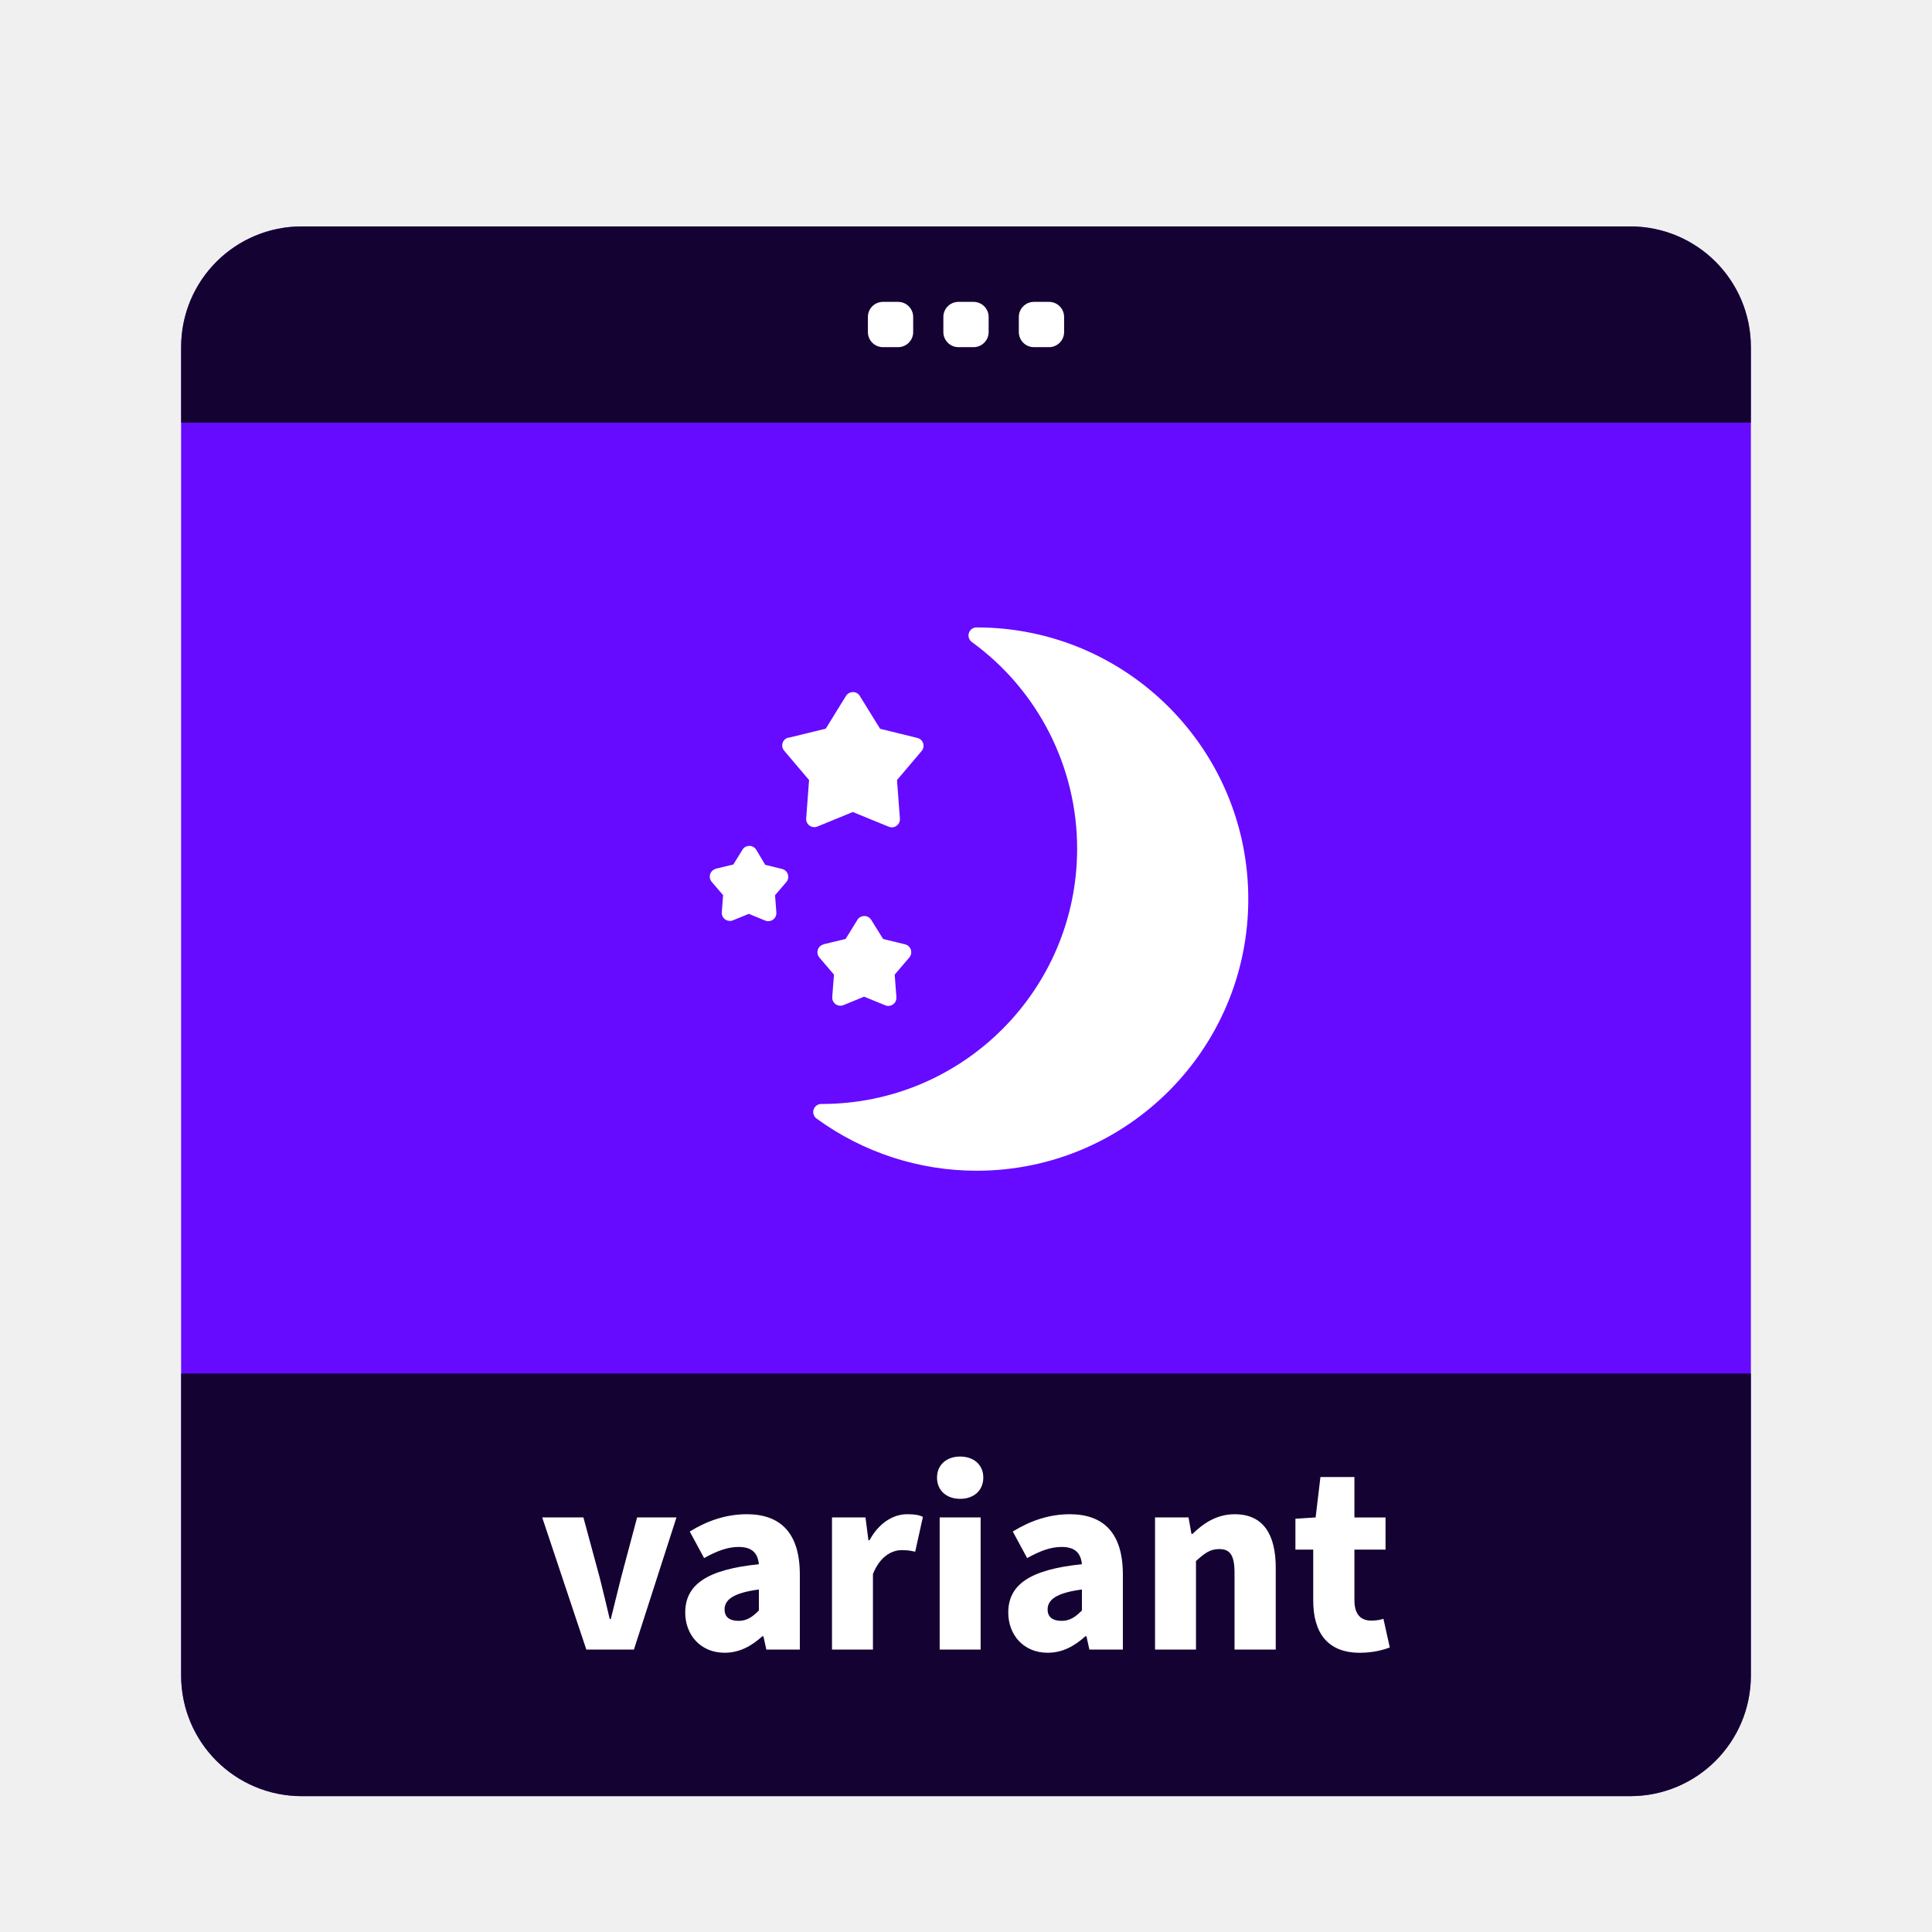
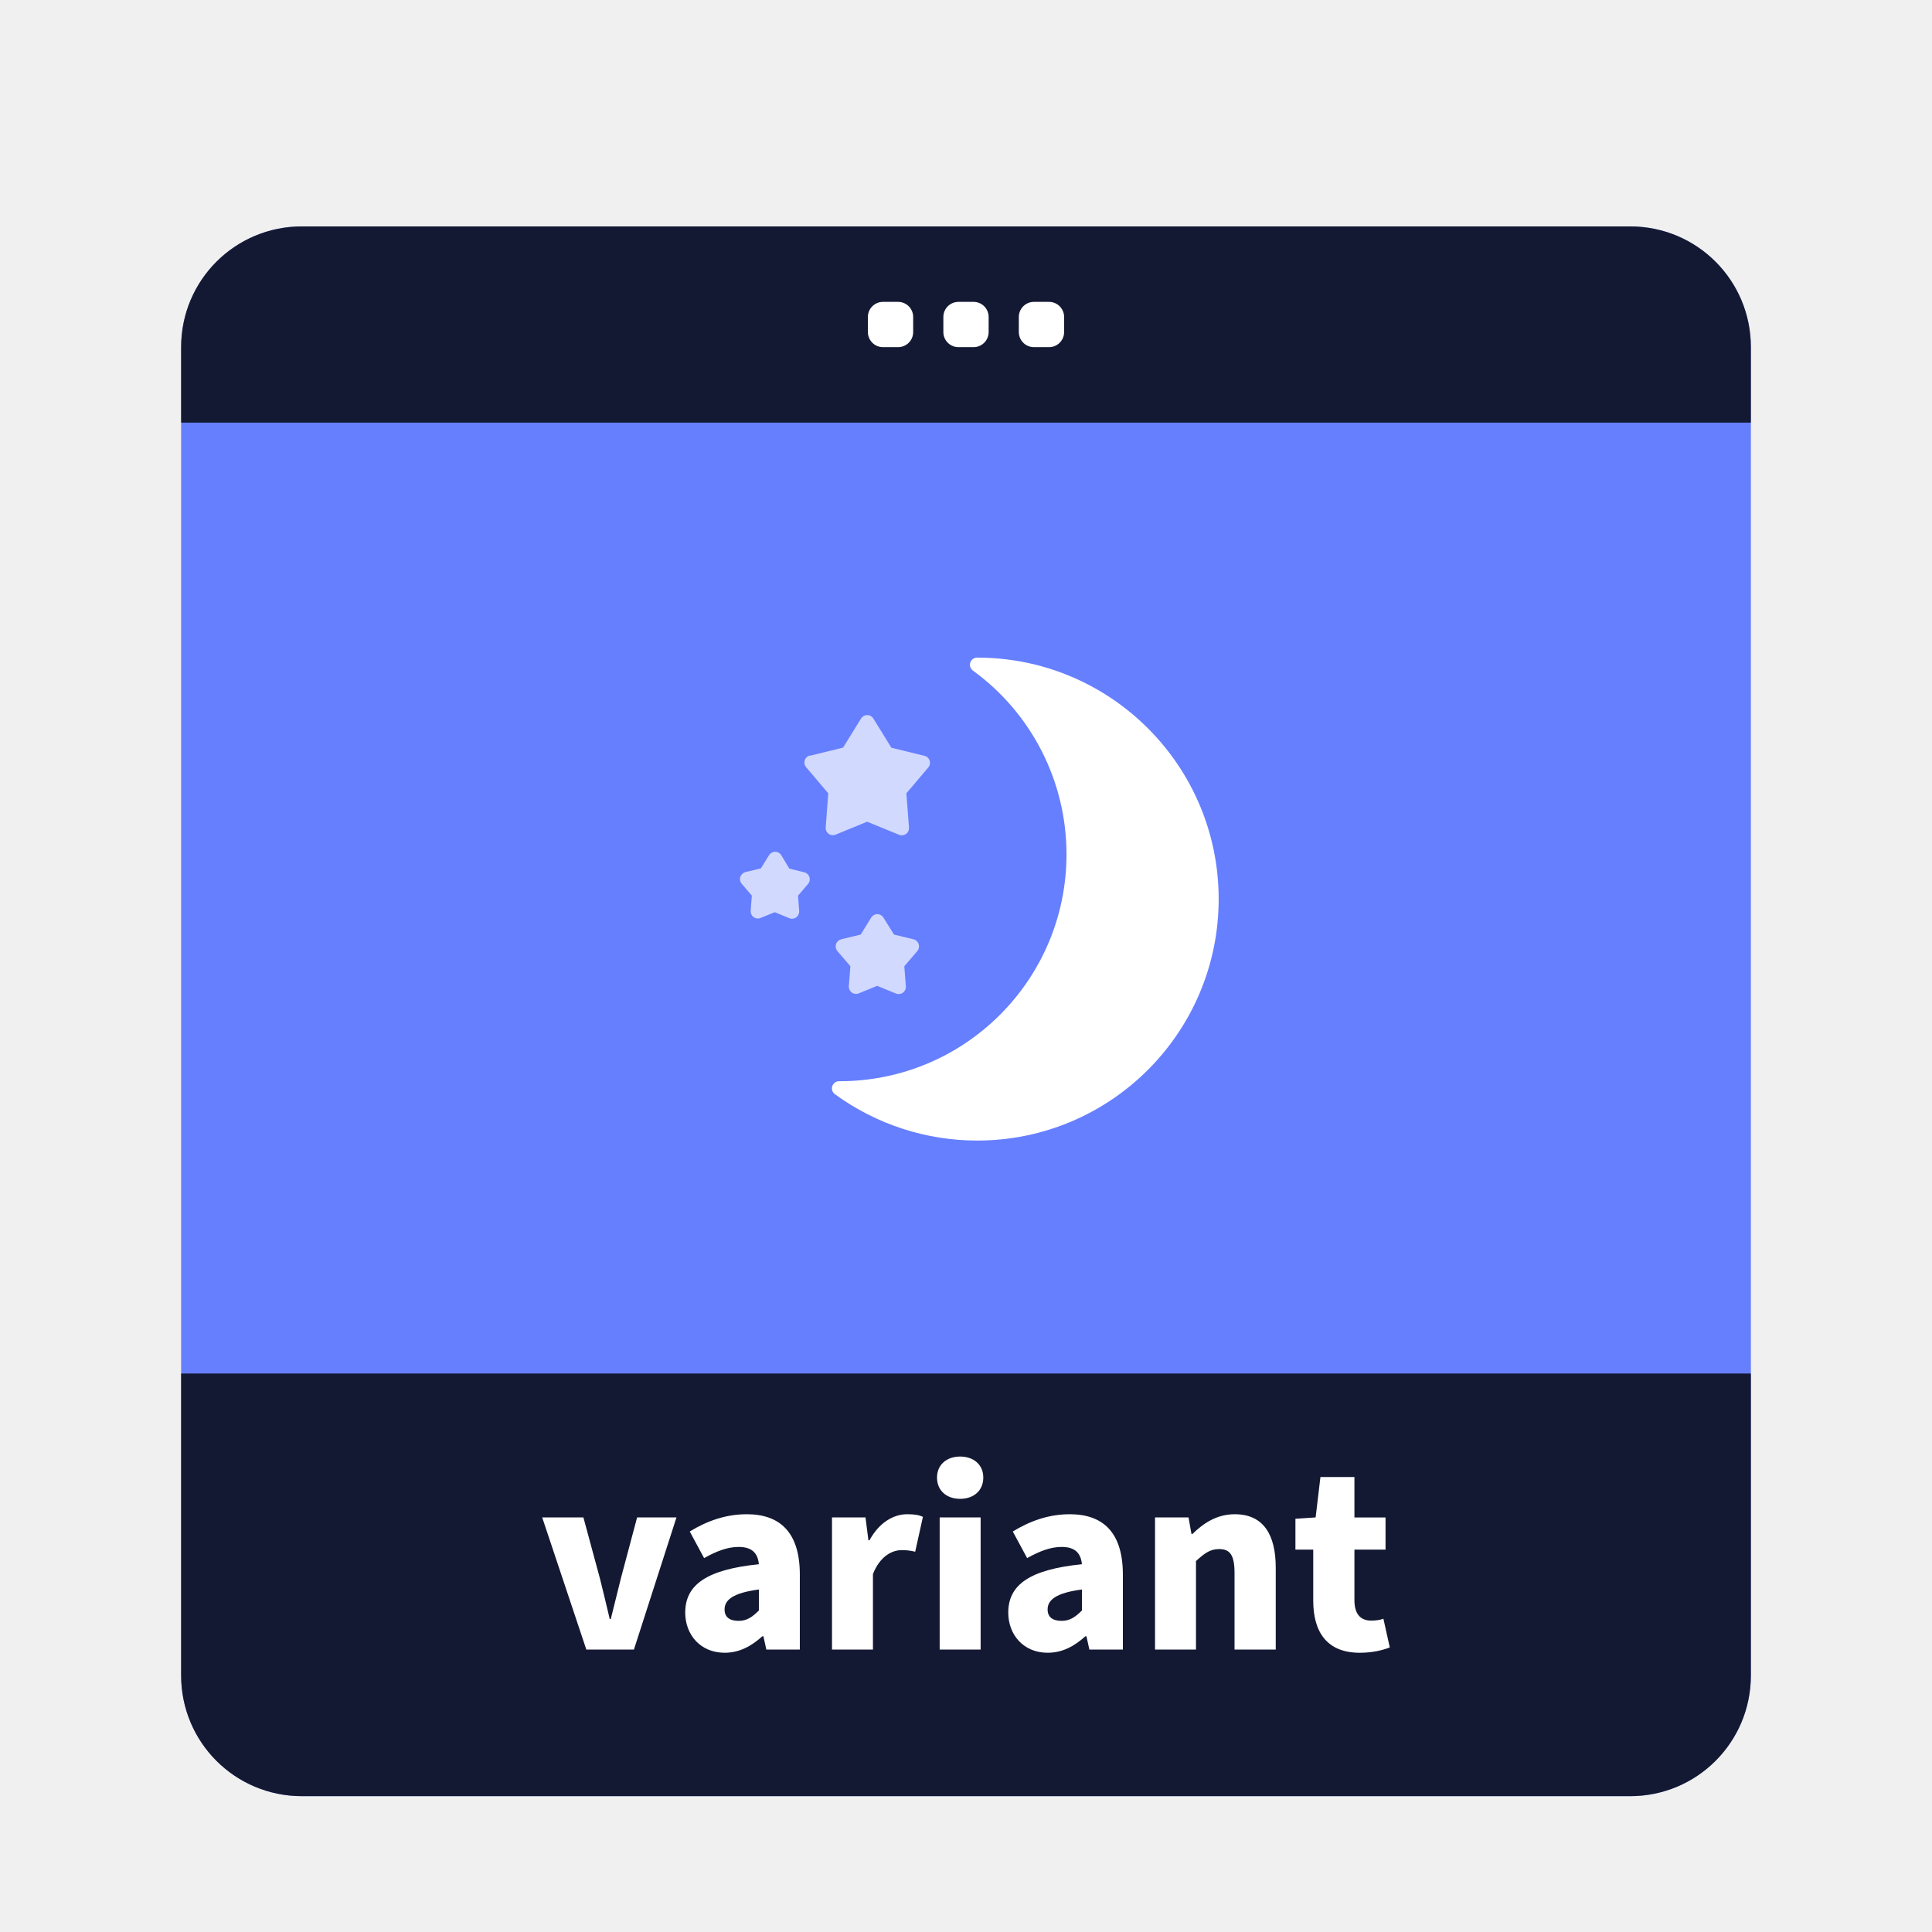
<svg xmlns="http://www.w3.org/2000/svg" height="128" width="128">
-   <rect fill="#660bff" height="104" rx="8" width="104" x="12" y="15" />
+   <rect fill="#667fff" height="104" rx="8" width="104" x="12" y="15" />
  <path d="m20 15h88c4.432 0 8 3.568 8 8v5h-104v-5c0-4.432 3.568-8 8-8z" opacity=".8" />
  <g fill="#fff">
    <rect height="3" rx="1" width="3" x="62.5" y="20" />
    <rect height="3" rx="1" width="3" x="67.5" y="20" />
    <rect height="3" rx="1" width="3" x="57.5" y="20" />
  </g>
  <path d="m20 119h88c4.432 0 8-3.568 8-8v-20h-104v20c0 4.432 3.568 8 8 8z" opacity=".8" />
-   <path d="m64.707 41.566c-.181-.001-.351.088-.451.238-.165.246-.098.579.148.744 4.378 3.187 6.965 8.28 6.959 13.695-.01 9.343-7.591 16.908-16.934 16.898h-.072c-.157.017-.3.103-.389.234-.166.246-.1.579.146.744 3.077 2.239 6.786 3.446 10.592 3.445 9.94-.001 17.997-8.06 17.996-18-.001-9.94-8.06-17.997-18-17.996zm-8.227 4.287c-.172.009-.338.099-.434.258l-1.338 2.166-2.48.605.008-.02c-.082.02-.158.059-.223.113-.226.192-.254.532-.062.758l1.652 1.947-.191 2.549c-.006.088.009.175.045.256.122.27.441.391.711.27l2.332-.957 2.363.967c.084.038.177.055.27.047.295-.026.515-.287.488-.582l-.193-2.549 1.652-1.947c.046-.061.079-.132.096-.207.064-.29-.121-.577-.41-.641l-2.457-.602-1.344-2.174c-.045-.074-.105-.137-.18-.182-.095-.058-.201-.081-.305-.076zm-6.859 10.189c-.172.009-.338.099-.434.258l-.602.977-1.133.271-.016.008c-.082.02-.158.059-.223.113-.226.192-.253.53-.061.756l.756.881-.088 1.135c-.006.088.011.177.047.258.122.27.441.389.711.268l1.035-.422 1.066.438c.084.038.177.053.27.045.295-.026.513-.287.486-.582l-.086-1.135.756-.881c.055-.068.092-.147.109-.232.059-.291-.129-.574-.42-.633l-1.096-.268-.594-.996c-.045-.074-.107-.137-.182-.182-.095-.058-.201-.081-.305-.076zm7.615 4.646c-.172.009-.338.101-.434.26l-.779 1.262-1.451.348-.004.008c-.082.02-.158.059-.223.113-.226.192-.253.532-.061.758l.969 1.133-.115 1.49c-.006.088.011.175.047.256.122.27.441.391.711.27l1.354-.555 1.383.566c.084.038.177.053.27.045.295-.026.513-.287.486-.582l-.113-1.49.969-1.133c.061-.071.102-.158.119-.25.056-.291-.135-.573-.426-.629l-1.43-.348-.785-1.262c-.045-.074-.107-.137-.182-.182-.095-.058-.201-.083-.305-.078z" fill="#fff" stroke-width=".095" />
-   <path d="m63.612 96.5c-.898 0-1.532.546-1.532 1.392 0 .863.634 1.41 1.532 1.41s1.534-.546 1.534-1.41c0-.846-.635-1.392-1.534-1.392zm23.87 1.356-.318 2.677-1.339.089v2.043h1.18v3.382c0 2.061.898 3.453 3.082 3.453.863 0 1.532-.177 1.99-.353l-.423-1.901c-.229.088-.528.123-.81.123-.652 0-1.11-.37-1.11-1.356v-3.346h2.061v-2.132h-2.061v-2.677zm-38.013 2.466c-1.374 0-2.626.44-3.771 1.145l.951 1.761c.881-.493 1.585-.739 2.29-.739.898 0 1.268.423 1.339 1.145-3.453.352-4.88 1.356-4.88 3.206 0 1.462 1.005 2.659 2.608 2.659.986 0 1.779-.44 2.501-1.092h.071l.194.881h2.219v-4.967c0-2.748-1.267-4-3.522-4zm10.621 0c-.881 0-1.849.547-2.484 1.727h-.071l-.194-1.516h-2.219v8.755h2.713v-5.003c.458-1.163 1.25-1.585 1.901-1.585.388 0 .581.034.898.105l.511-2.308c-.247-.123-.545-.176-1.056-.176zm10.779 0c-1.374 0-2.624.44-3.769 1.145l.951 1.761c.881-.493 1.585-.739 2.29-.739.898 0 1.268.423 1.339 1.145-3.453.352-4.88 1.356-4.88 3.206 0 1.462 1.005 2.659 2.608 2.659.986 0 1.779-.44 2.501-1.092h.071l.194.881h2.219v-4.967c0-2.748-1.269-4-3.524-4zm10.939 0c-1.198 0-2.077.598-2.8 1.303h-.071l-.194-1.092h-2.219v8.755h2.713v-5.865c.546-.493.916-.793 1.532-.793.705 0 1.022.37 1.022 1.585v5.074h2.73v-5.425c0-2.184-.812-3.542-2.714-3.542zm-45.886.211 2.924 8.755h3.153l2.819-8.755h-2.608l-1.074 4.035c-.211.863-.44 1.779-.669 2.695h-.071c-.211-.916-.44-1.832-.652-2.695l-1.092-4.035zm26.334 0v8.755h2.713v-8.755zm-11.978 4.774v1.392c-.423.423-.792.687-1.339.687-.599 0-.934-.246-.934-.756 0-.617.528-1.093 2.272-1.322zm21.402 0v1.392c-.423.423-.792.687-1.339.687-.599 0-.934-.246-.934-.756 0-.617.528-1.093 2.272-1.322z" fill="#fff" stroke-width=".826" />
+   <g fill="#fff">
+     <path d="m57.43 47.377c-.153.008-.299.088-.385.229l-1.189 1.926-2.205.539.008-.018c-.073.018-.142.051-.199.1-.201.171-.225.473-.055.674l1.469 1.732-.17 2.266c-.005.078.007.155.039.227.108.24.393.348.633.24l2.072-.852 2.102.859c.075.034.156.048.238.041.263-.023.457-.253.434-.516l-.172-2.266 1.469-1.732c.041-.055.071-.117.086-.184.057-.257-.108-.512-.365-.568l-2.184-.535-1.193-1.934c-.04-.066-.094-.12-.16-.16-.085-.051-.18-.073-.271-.068zm-6.098 9.057c-.153.008-.299.09-.385.23l-.535.867-1.006.242-.014.006c-.073.018-.142.053-.199.102-.201.171-.223.471-.053.672l.672.783-.078 1.008c-.005.078.009.159.041.23.108.24.393.345.633.236l.92-.375.947.389c.075.034.158.048.24.041.263-.023.455-.255.432-.518l-.076-1.008.672-.783c.049-.06.082-.131.098-.207.052-.258-.115-.51-.373-.562l-.975-.238-.527-.885c-.04-.066-.096-.122-.162-.162-.085-.051-.18-.073-.271-.068zm6.77 4.131c-.153.008-.299.09-.385.23l-.693 1.123-1.289.309-.004.006c-.073.018-.14.053-.197.102-.201.171-.225.473-.055.674l.861 1.006-.104 1.326c-.005.078.011.155.043.227.108.24.391.348.631.24l1.203-.494 1.23.504c.075.034.156.046.238.039.263-.023.457-.253.434-.516l-.102-1.326.861-1.006c.054-.063.09-.141.105-.223.05-.259-.12-.509-.379-.559l-1.27-.309-.699-1.123c-.04-.066-.094-.12-.16-.16-.085-.051-.18-.075-.271-.07z" opacity=".7" />
+     <path d="m64.742 43.566c-.16-.001-.312.078-.401.212-.147.219-.087.515.132.661 3.892 2.833 6.191 7.36 6.186 12.174-.009 8.305-6.747 15.03-15.052 15.021h-.064c-.14.015-.267.092-.345.208-.147.219-.089.514.13.661 2.735 1.99 6.032 3.063 9.415 3.062 8.836-.001 15.997-7.164 15.997-16-.001-8.836-7.164-15.997-16-15.997z" />
+     <path d="m63.612 96.5c-.898 0-1.532.546-1.532 1.392 0 .863.634 1.41 1.532 1.41s1.534-.546 1.534-1.41c0-.846-.635-1.392-1.534-1.392zm23.87 1.356-.318 2.677-1.339.089v2.043h1.18v3.382c0 2.061.898 3.453 3.082 3.453.863 0 1.532-.177 1.99-.353l-.423-1.901c-.229.088-.528.123-.81.123-.652 0-1.11-.37-1.11-1.356v-3.346h2.061v-2.132h-2.061v-2.677zm-38.013 2.466c-1.374 0-2.626.44-3.771 1.145l.951 1.761c.881-.493 1.585-.739 2.29-.739.898 0 1.268.423 1.339 1.145-3.453.352-4.88 1.356-4.88 3.206 0 1.462 1.005 2.659 2.608 2.659.986 0 1.779-.44 2.501-1.092h.071l.194.881h2.219v-4.967c0-2.748-1.267-4-3.522-4zm10.621 0c-.881 0-1.849.547-2.484 1.727h-.071l-.194-1.516h-2.219v8.755h2.713v-5.003c.458-1.163 1.25-1.585 1.901-1.585.388 0 .581.034.898.105l.511-2.308c-.247-.123-.545-.176-1.056-.176zm10.779 0c-1.374 0-2.624.44-3.769 1.145l.951 1.761c.881-.493 1.585-.739 2.29-.739.898 0 1.268.423 1.339 1.145-3.453.352-4.88 1.356-4.88 3.206 0 1.462 1.005 2.659 2.608 2.659.986 0 1.779-.44 2.501-1.092h.071l.194.881h2.219v-4.967c0-2.748-1.269-4-3.524-4zm10.939 0c-1.198 0-2.077.598-2.8 1.303h-.071l-.194-1.092h-2.219v8.755h2.713v-5.865c.546-.493.916-.793 1.532-.793.705 0 1.022.37 1.022 1.585v5.074h2.73v-5.425c0-2.184-.812-3.542-2.714-3.542zm-45.886.211 2.924 8.755h3.153l2.819-8.755h-2.608l-1.074 4.035c-.211.863-.44 1.779-.669 2.695h-.071c-.211-.916-.44-1.832-.652-2.695l-1.092-4.035zm26.334 0v8.755h2.713v-8.755zm-11.978 4.774v1.392c-.423.423-.792.687-1.339.687-.599 0-.934-.246-.934-.756 0-.617.528-1.093 2.272-1.322zm21.402 0v1.392c-.423.423-.792.687-1.339.687-.599 0-.934-.246-.934-.756 0-.617.528-1.093 2.272-1.322z" stroke-width=".826" />
+   </g>
</svg>
